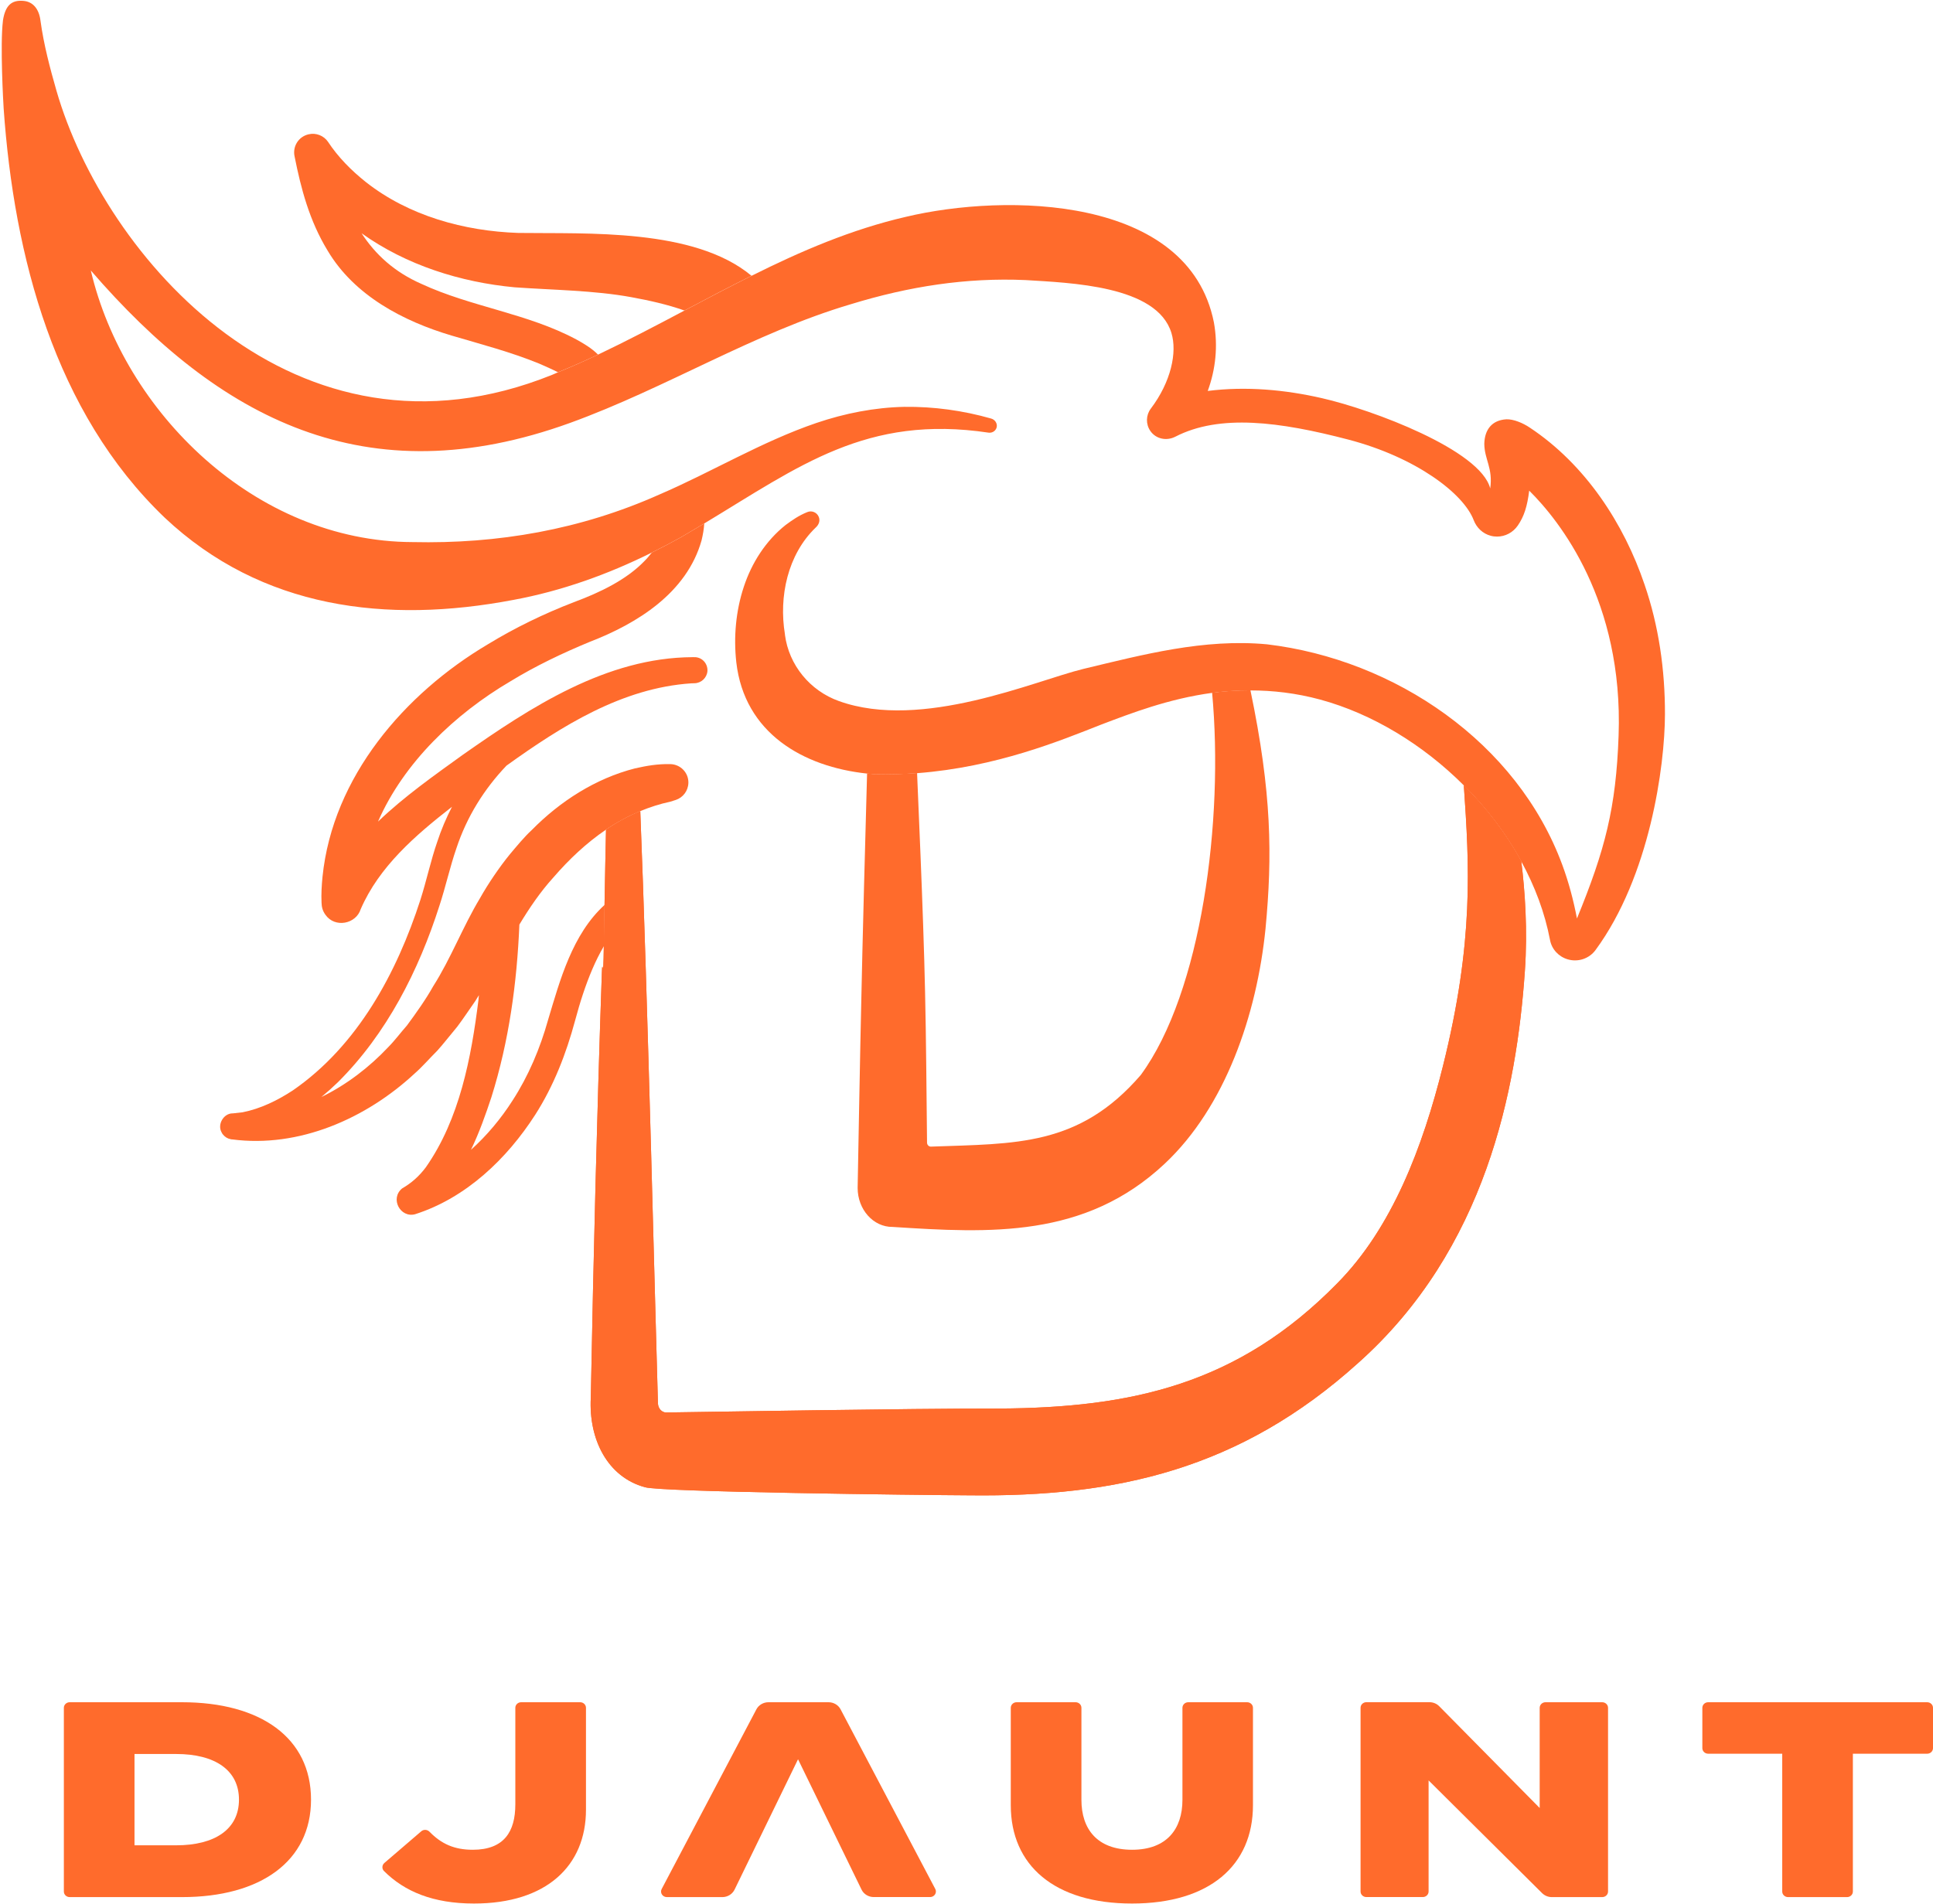
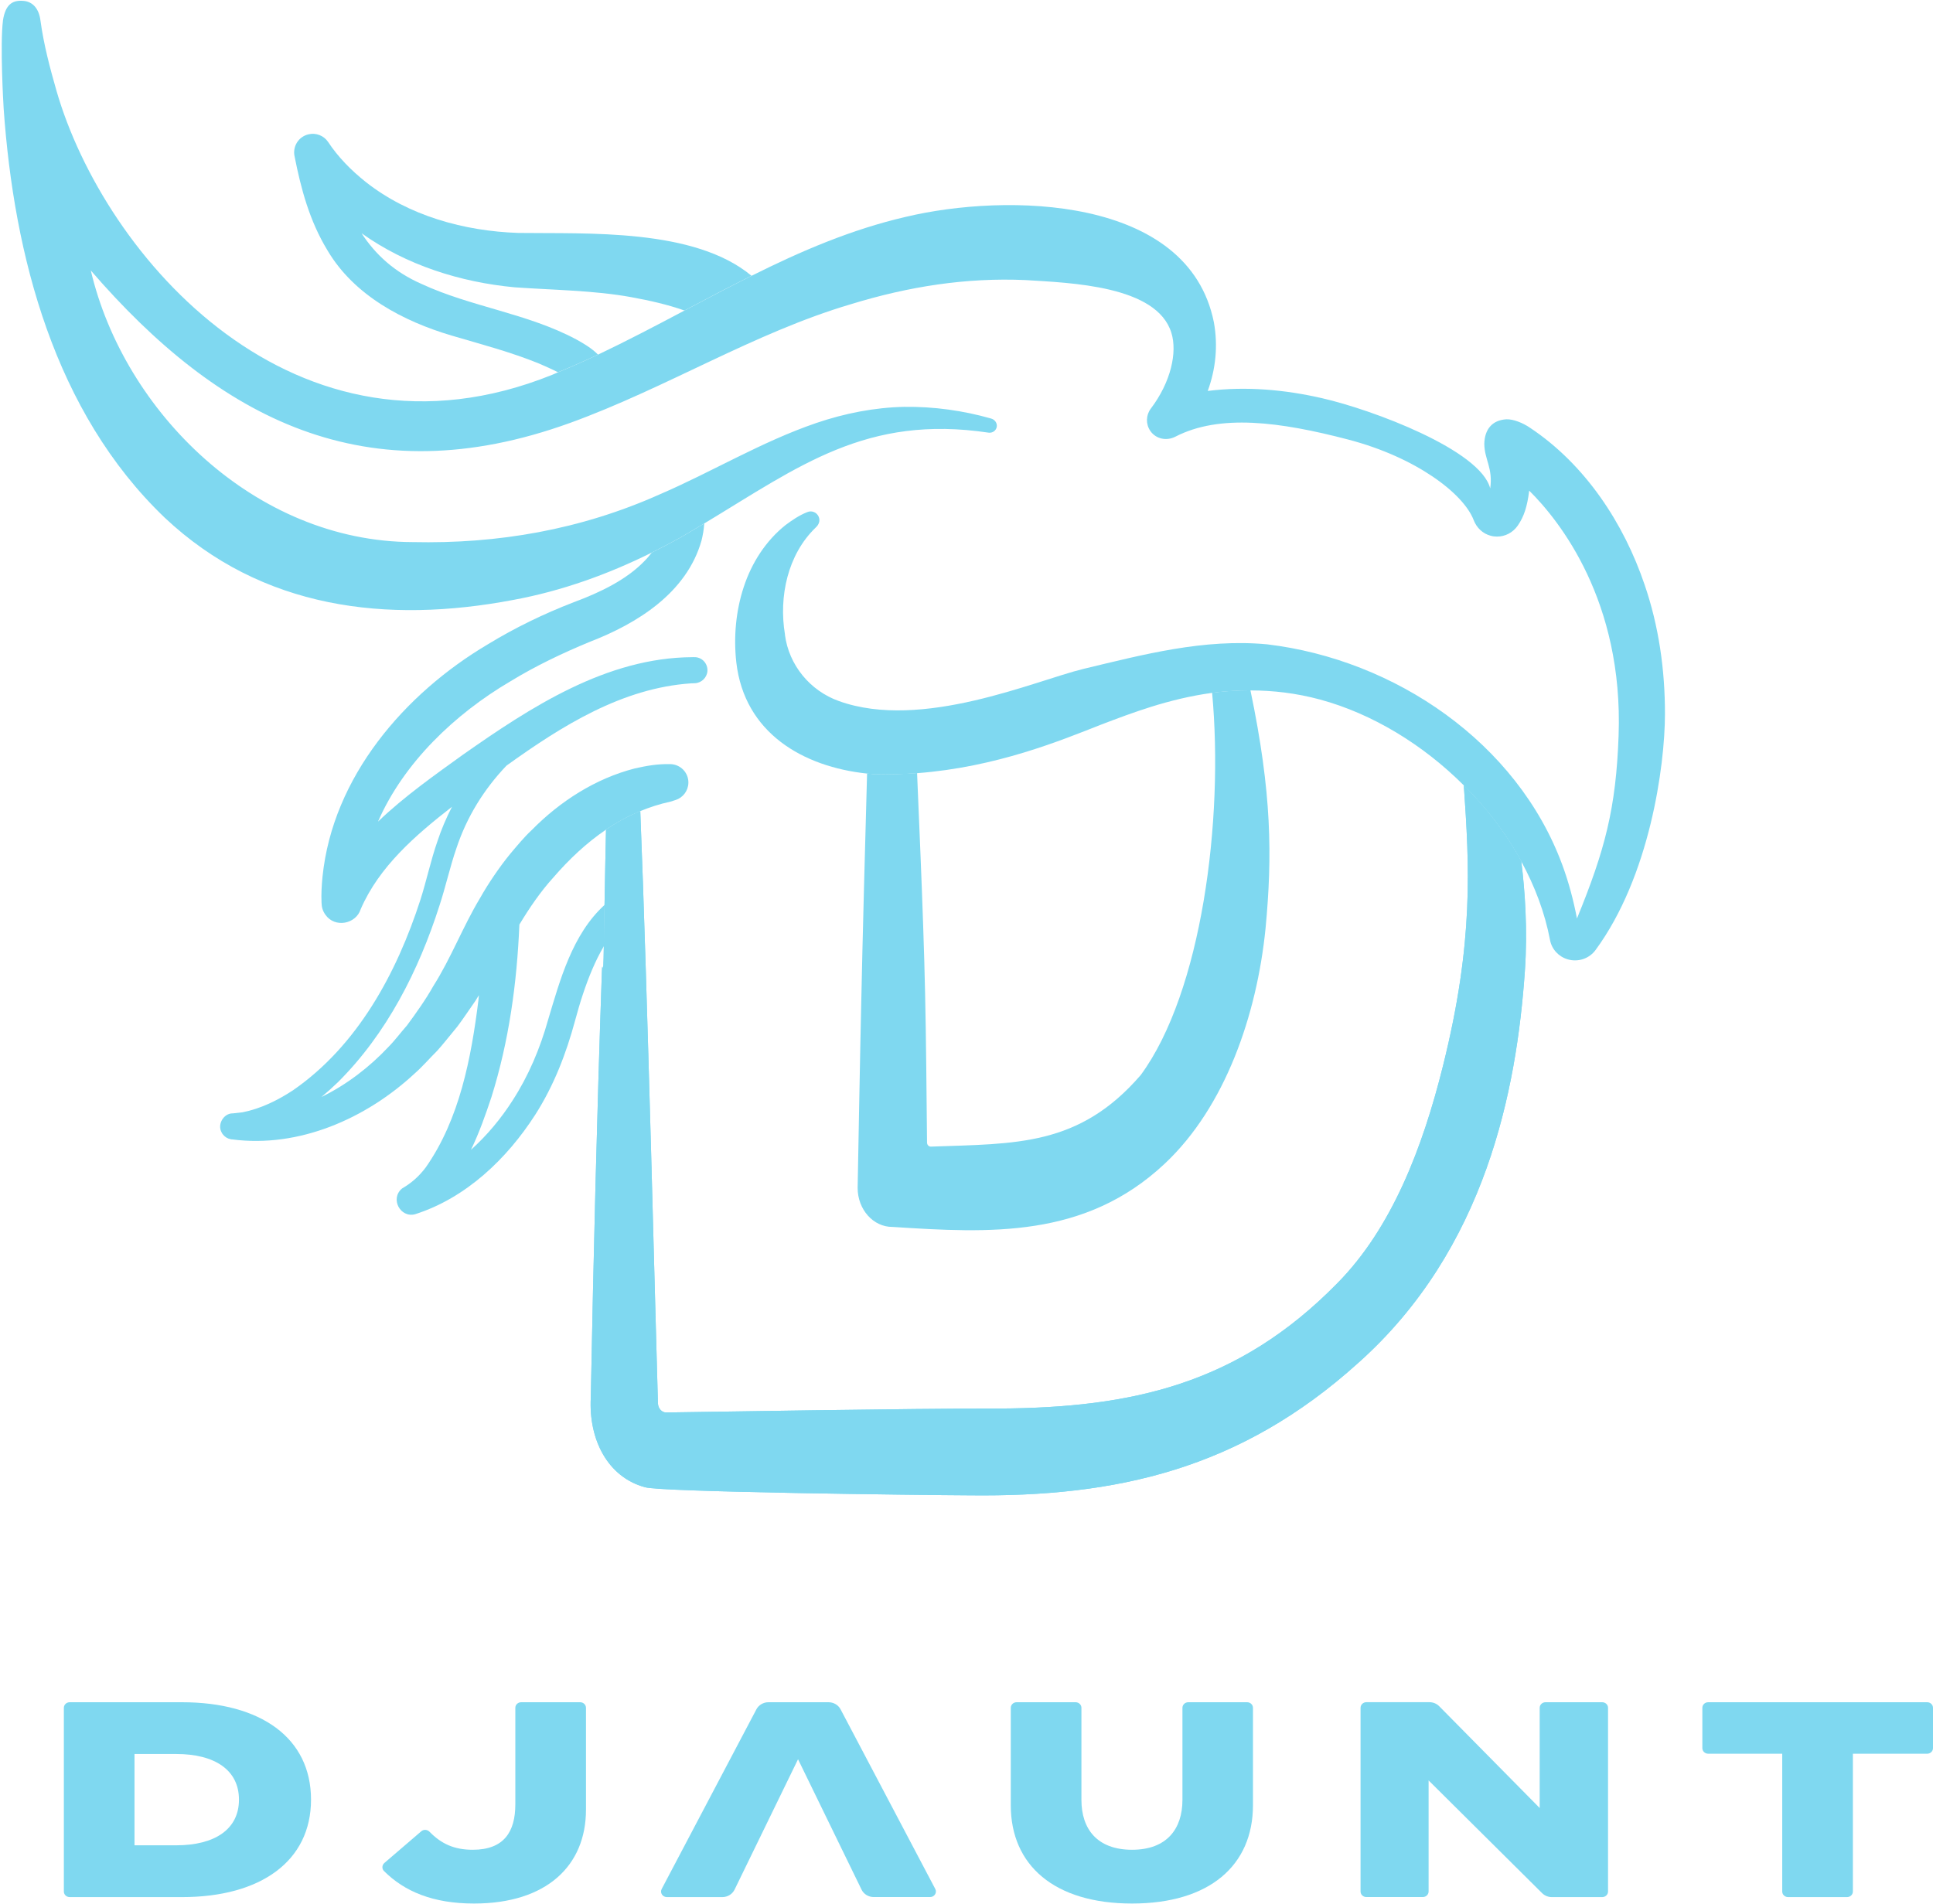
- <svg xmlns="http://www.w3.org/2000/svg" viewBox="51.4 52.67 481.29 474.05" fill="#FF6B2C" role="img" aria-label="Djaunt">
+ <svg xmlns="http://www.w3.org/2000/svg" viewBox="51.4 52.67 481.29 474.05" fill="#7FD8F0" role="img" aria-label="Djaunt">
  <g>
    <g>
      <path d="M444.83,286.32c0-0.02-0.02-0.05-0.02-0.08C444.82,286.33,444.84,286.4,444.83,286.32z" />
      <path d="M187.88,306.6c-1.99,7.13-4.89,14.01-8.87,20.15c-2.84,4.46-6.39,8.72-10.34,12.26c2.08-4.31,3.67-8.84,5.08-13.09    c4.4-14.01,6.36-28.47,6.97-43c2.51-4.16,5.23-8.17,8.5-11.77c3.85-4.46,8.23-8.59,13.06-11.86c2.69-1.84,5.54-3.36,8.53-4.62    c2.38-0.98,4.89-1.8,7.49-2.35l1.35-0.43c1.77-0.58,3.09-2.23,3.15-4.25c0.06-2.54-1.96-4.62-4.5-4.68    c-3.21-0.06-5.81,0.4-8.81,1.07c-9.82,2.51-18.65,8.2-25.69,15.35c-1.86,1.71-3.79,4.07-5.41,5.99c-2.6,3.18-5.47,7.4-7.46,10.95    c-4.31,7.16-7.25,15.02-11.65,21.93c-1.8,3.24-4.37,6.85-6.57,9.82c-1.44,1.62-3.09,3.82-4.59,5.32    c-4.74,5.05-10.43,9.42-16.7,12.48c1.44-1.19,2.81-2.42,4.13-3.7c12.14-12.08,20.09-27.77,25.26-43.94    c1.5-4.53,2.66-9.79,4.22-14.28c2.6-7.89,6.94-14.8,12.48-20.61c13.79-9.91,28.78-19.33,45.96-20.49c0.27,0,0.55-0.03,0.86-0.03    c1.65-0.03,3.06-1.32,3.21-3c0.12-1.8-1.19-3.36-3-3.49h-0.52v-0.03c-0.06,0-0.12,0.03-0.18,0.03    c-21.44,0.09-40.31,12.45-57.25,24.34c-7,5.05-14.56,10.37-21.07,16.61c6.42-14.71,19.21-26.85,32.94-34.92    c6.24-3.82,13.03-7.06,19.79-9.85c11.8-4.56,24.13-12.17,27.83-25.26c0.34-1.41,0.58-2.78,0.67-4.22    c-1.9,1.13-3.85,2.29-5.84,3.46c-2.35,1.31-4.77,2.57-7.22,3.79c-0.55,0.7-1.1,1.38-1.71,1.99c-4.59,4.83-11.35,8.01-17.71,10.37    c-7.37,2.84-14.65,6.36-21.41,10.49c-20.73,12.29-38.62,33-41.16,57.89c-0.21,2.14-0.34,4.28-0.24,6.48    c0.03,1.01,0.24,1.99,0.98,3c2.35,3.33,7.61,2.32,8.78-1.44c4.59-10.55,13.49-18.29,22.72-25.47c-1.44,2.78-2.69,5.72-3.67,8.72    c-1.59,4.56-2.72,9.85-4.19,14.43c-5.9,18.26-15.66,36.36-31.74,47.46c-3.82,2.51-8.07,4.59-12.54,5.47l-2.14,0.24l-0.27,0.03    h-0.12c-2.2,0.03-3.82,2.75-2.69,4.74c0.31,0.67,1.01,1.28,1.68,1.53c0.67,0.21,0.8,0.21,0.83,0.21h0.09    c16.67,2.2,33.39-5.2,45.44-16.39c1.84-1.59,3.85-3.91,5.59-5.63c1.16-1.22,3.95-4.77,5.05-6.06c1.53-2.02,3.06-4.37,4.53-6.45    c0.27-0.46,0.55-0.92,0.86-1.38c-0.06,0.4-0.09,0.8-0.12,1.19c-1.8,14.4-4.68,29.63-13.09,41.65c-1.68,2.26-3.61,3.95-5.93,5.29    c-3.06,2.54-0.43,7.4,3.24,6.42c12.72-4.07,22.87-13.82,29.91-24.77c4.62-7.22,7.71-15.23,9.91-23.39    c0.58-2.11,1.28-4.62,1.99-6.7c1.35-4.07,3.06-8.29,5.2-11.9c0.06-3.39,0.12-6.88,0.18-10.28    C193.87,285.35,190.81,296.85,187.88,306.6z M132.07,275.74l-0.03,0.06C132.06,275.76,131.97,275.98,132.07,275.74    c0-0.02,0.01-0.03,0.02-0.04C132.08,275.71,132.08,275.72,132.07,275.74z" />
      <path d="M132.04,275.8l0.03-0.06c0.01-0.01,0.01-0.03,0.02-0.04c-0.01,0.01-0.01,0.02-0.02,0.04    C131.97,275.98,132.06,275.76,132.04,275.8z" />
      <path d="M194.85,137.18c-12.14-6.48-26.21-8.1-38.47-13.79c-6.73-2.94-11.5-7.31-14.95-12.63c11.07,7.92,24.62,12.2,38.1,13.46    c9.36,0.67,19.82,0.76,29.02,2.45c4.56,0.83,9.05,1.84,13.27,3.33c5.54-2.94,11.1-5.87,16.7-8.65    c-14.28-11.9-40.95-10.43-58.07-10.67c-13.49-0.46-27.28-4.25-37.98-12.69c-3.61-2.87-6.88-6.18-9.42-10.03    c-1.04-1.5-2.94-2.29-4.83-1.84c-2.51,0.58-4.04,3.06-3.46,5.57c1.56,7.86,3.67,15.96,8.23,23.42    c6.64,11.19,18.87,17.58,30.86,21.13c7.55,2.23,14.65,4.07,21.77,6.97c1.59,0.7,3.18,1.38,4.71,2.17c3.36-1.38,6.67-2.84,9.97-4.4    C198.73,139.39,196.74,138.22,194.85,137.18z" />
      <path d="M410.66,318.22c-4.98,20-12.63,40.24-26.33,54.07c-24.77,25.26-51.34,30.95-84.07,31.16    c-23.18-0.03-72.48,0.86-82.96,0.98c-1.1,0.03-2.02-0.98-2.08-2.23c-0.46-14.4-2.63-103.88-4.4-147.52    c-3,1.25-5.84,2.78-8.53,4.62c-0.12,5.05-0.24,11.71-0.37,18.75c-0.06,3.39-0.12,6.88-0.18,10.28c-0.15,10.43-0.34,1.83-0.49,6.73    c-1.22,35.23-2.08,70.49-2.75,105.72c-0.55,10.37,4.19,19.75,13.49,22.26c3.49,1.19,68.41,1.96,80.85,2.02    c36.54,0.43,67.34-6.45,96.7-32.94c31.86-28.38,39.49-68.13,41.53-97.61c0.71-10.25,0.03-19.88-0.89-27.34    c-3.76-6.91-8.65-13.3-14.31-18.93C417.23,268.13,418.45,287.03,410.66,318.22z" />
      <path d="M460.87,198.25c-5.14-15.2-14.74-29.91-28.56-39.08c-1.71-1.16-4.07-2.14-5.84-2.08c-3.58,0.21-5.41,2.54-5.5,6.09    c0.03,3.94,2.2,6.05,1.47,11.13c-2.38-9.54-29.33-19.63-41.89-22.48c-9.17-2.11-18.93-3-28.44-1.8c1.96-5.35,2.6-11.19,1.53-17.09    c-6.33-31.65-51.83-32.2-76.69-26.27c-13.52,3.12-26.12,8.53-38.41,14.68c-5.6,2.78-11.16,5.72-16.7,8.65    c-7.16,3.79-14.31,7.55-21.53,10.98c-3.3,1.56-6.61,3.03-9.97,4.4c-0.49,0.21-0.98,0.43-1.47,0.64    c-64,25.78-111.53-29.51-123.42-70.79c-1.62-5.66-3.15-11.41-3.97-17.4c-0.34-2.84-1.81-4.8-4.37-4.95    c-2.81-0.21-4.4,1.13-4.98,4.92c0,0.03,0,0.03,0,0.06c-0.73,5.93,0.09,20.49,0.18,21.83c2.57,36.73,12.66,75.63,40.09,101.89    c24.16,22.75,55.32,26.48,86.82,20.49c11.96-2.2,23.64-6.39,34.49-11.8c2.45-1.22,4.86-2.48,7.22-3.79    c1.99-1.16,3.95-2.32,5.84-3.46c23.64-14.25,40.4-27.16,70.79-22.6c0.95,0.12,1.84-0.49,2.02-1.44c0.15-0.95-0.49-1.83-1.41-2.08    c-6.97-1.99-14.28-3-21.59-2.91c-7.43,0.15-14.86,1.62-21.9,4.01c-13.7,4.68-26.02,12.2-39.05,17.8    c-19.63,8.78-40.3,12.35-61.5,11.87c-39.24-0.12-71.86-32.45-80.12-67.64c31.92,36.94,68.53,56.36,119.36,37.95    c24.01-8.72,45.78-22.42,69.85-29.54c14.53-4.46,28.78-6.67,43.55-6.02c10.98,0.7,32.72,1.31,36.3,13.18    c1.47,4.8-0.09,12.17-5.14,18.84c-1.22,1.62-1.28,3.85-0.12,5.54c1.38,2.02,4.04,2.57,6.24,1.44c11.04-5.69,25.93-3.76,43.09,0.73    c16.79,4.4,28.65,13.39,31.19,20.06c0.73,1.9,2.26,3.36,4.22,3.88c0.52,0.15,1.07,0.21,1.59,0.21c2.05,0,3.97-1.01,5.17-2.75    c1.56-2.26,2.35-4.74,2.84-8.69c7.61,7.52,23.46,27.52,22.26,60.98c-0.64,18.07-3.36,28.44-10.37,45.57    c-0.86-4.53-2.05-9.02-3.64-13.33c-11.25-30.52-41.71-51.16-73.52-54.95c-15.72-1.47-30.89,2.57-45.72,6.12    c-12.08,2.94-40.24,15.44-60.89,8.01c-7.19-2.57-12.45-8.96-13.43-16.51v-0.12c-1.56-9.36,0.67-19.85,7.65-26.57    c0.76-0.67,1.19-1.68,0.76-2.69c-0.46-1.1-1.74-1.65-2.87-1.16c-2.11,0.86-3.64,1.93-5.38,3.21c-4.92,3.91-8.44,9.42-10.4,15.38    c-1.99,5.99-2.57,12.54-1.87,18.81c2.02,17.61,16.61,26.02,32.57,27.71c0.64,0.06,1.31,0.15,1.96,0.18    c3.61,0.09,7.1-0.03,10.49-0.28c19.75-1.5,35.81-8.16,45.78-12.08c7.4-2.81,16.79-6.45,27.67-7.92c3.06-0.4,6.24-0.61,9.54-0.61    c5.5,0,11.31,0.64,17.4,2.29c12.94,3.52,25.56,11.19,35.72,21.35c5.66,5.63,10.55,12.02,14.31,18.93    c3.39,6.21,5.87,12.78,7.16,19.57c0.43,2.32,2.14,4.16,4.4,4.83c2.57,0.76,5.35-0.15,6.94-2.32    c13.49-18.35,17.25-45.75,17.28-58.68C465.98,219.45,464.39,208.47,460.87,198.25z" />
      <path d="M264.94,348.5c0,5.38,3.89,9.76,8.69,9.72c24.22,1.56,47.92,2.87,67.74-15.72c15.11-14.16,22.96-37.08,25.13-58.58    c1.71-18.1,1.57-33.81-3.76-59.34c-3.3,0-6.48,0.21-9.54,0.61c2.94,31.74-2.6,74.56-17.77,95.2    c-15.38,17.83-31.16,17.06-52.26,17.83c-0.52,0-0.95-0.43-0.95-1.01c-0.12-11.44-0.24-26.76-0.49-37.43    c-0.43-20.46-1.9-51.65-1.99-54.59c-3.39,0.24-6.88,0.37-10.49,0.28c-0.64-0.03-1.31-0.12-1.96-0.18    c-0.37,12.87-1.19,43.91-1.44,56.6C265.64,309.97,264.94,348.5,264.94,348.5z" />
    </g>
  </g>
  <g>
    <path d="M128.84,500.85c0,15.32-12.54,24.27-32.13,24.27H68.75c-0.8,0-1.45-0.62-1.45-1.39v-45.75c0-0.77,0.65-1.39,1.45-1.39H96.7   C116.3,476.59,128.84,485.46,128.84,500.85z M110.9,500.85c0-7.35-5.98-11.37-15.63-11.37H84.89v22.74h10.37   C104.92,512.22,110.9,508.2,110.9,500.85z" />
    <path d="M169.12,513.33c7.78,0,10.59-4.51,10.59-11.3v-24.05c0-0.77,0.65-1.39,1.45-1.39h14.69c0.8,0,1.45,0.62,1.45,1.39v25.37   c0,13.94-9.8,23.37-27.88,23.37c-10.2,0-17.3-2.99-22.42-8.1c-0.56-0.56-0.5-1.48,0.1-2l9.2-7.9c0.6-0.51,1.49-0.44,2.04,0.12   C161.3,511.87,164.51,513.33,169.12,513.33z" />
    <path d="M257.69,476.59h-14.96c-1.27,0-2.43,0.69-3,1.77l-23.58,44.74c-0.49,0.93,0.21,2.02,1.29,2.02h13.81   c1.31,0,2.49-0.73,3.05-1.87l15.8-32.46l15.81,32.46c0.55,1.14,1.74,1.86,3.05,1.86h14.02c1.08,0,1.78-1.1,1.29-2.02l-23.58-44.74   C260.12,477.27,258.96,476.59,257.69,476.59z" />
    <path d="M361.92,476.59c0.8,0,1.45,0.62,1.45,1.39v24.26c0,14.98-10.81,24.48-30.11,24.48c-19.31,0-30.19-9.5-30.19-24.48v-24.26   c0-0.77,0.65-1.39,1.45-1.39h14.69c0.8,0,1.45,0.62,1.45,1.39v22.94c0,7.21,3.89,12.41,12.61,12.41c8.65,0,12.54-5.2,12.54-12.41   v-22.94c0-0.77,0.65-1.39,1.45-1.39H361.92z" />
    <path d="M451.78,477.98v45.75c0,0.77-0.65,1.39-1.45,1.39h-12.55c-0.91,0-1.78-0.36-2.42-0.99l-28.26-28.07v27.66   c0,0.77-0.65,1.39-1.45,1.39h-14.04c-0.8,0-1.45-0.62-1.45-1.39v-45.75c0-0.77,0.65-1.39,1.45-1.39h15.7   c0.92,0,1.81,0.36,2.44,1.01l25.01,25.34v-24.95c0-0.77,0.65-1.39,1.45-1.39h14.11C451.13,476.59,451.78,477.21,451.78,477.98z" />
    <path d="M531.25,489.41h-18.51v34.32c0,0.77-0.65,1.39-1.45,1.39H496.6c-0.8,0-1.45-0.62-1.45-1.39v-34.32h-18.44   c-0.8,0-1.45-0.62-1.45-1.39v-10.04c0-0.77,0.65-1.39,1.45-1.39h54.53c0.8,0,1.45,0.62,1.45,1.39v10.04   C532.69,488.79,532.04,489.41,531.25,489.41z" />
  </g>
  <path d="M410.66,318.22c-4.98,20-12.63,40.24-26.33,54.07c-24.77,25.26-51.34,30.95-84.07,31.16c-23.18-0.03-72.48,0.86-82.96,0.98  c-1.1,0.03-2.02-0.98-2.08-2.23c-0.46-14.4-2.63-103.88-4.4-147.52c-3,1.25-5.84,2.78-8.53,4.62c-0.12,5.05-0.24,11.71-0.37,18.75  c-0.06,3.39-0.12,6.88-0.18,10.28c-0.15,10.43-0.34,1.83-0.49,6.73c-1.22,35.23-2.08,70.49-2.75,105.72  c-0.55,10.37,4.19,19.75,13.49,22.26c3.49,1.19,68.41,1.96,80.85,2.02c36.54,0.43,67.34-6.45,96.7-32.94  c31.86-28.38,39.49-68.13,41.53-97.61c0.71-10.25,0.03-19.88-0.89-27.34c-3.76-6.91-8.65-13.3-14.31-18.93  C417.23,268.13,418.45,287.03,410.66,318.22z" />
</svg>
